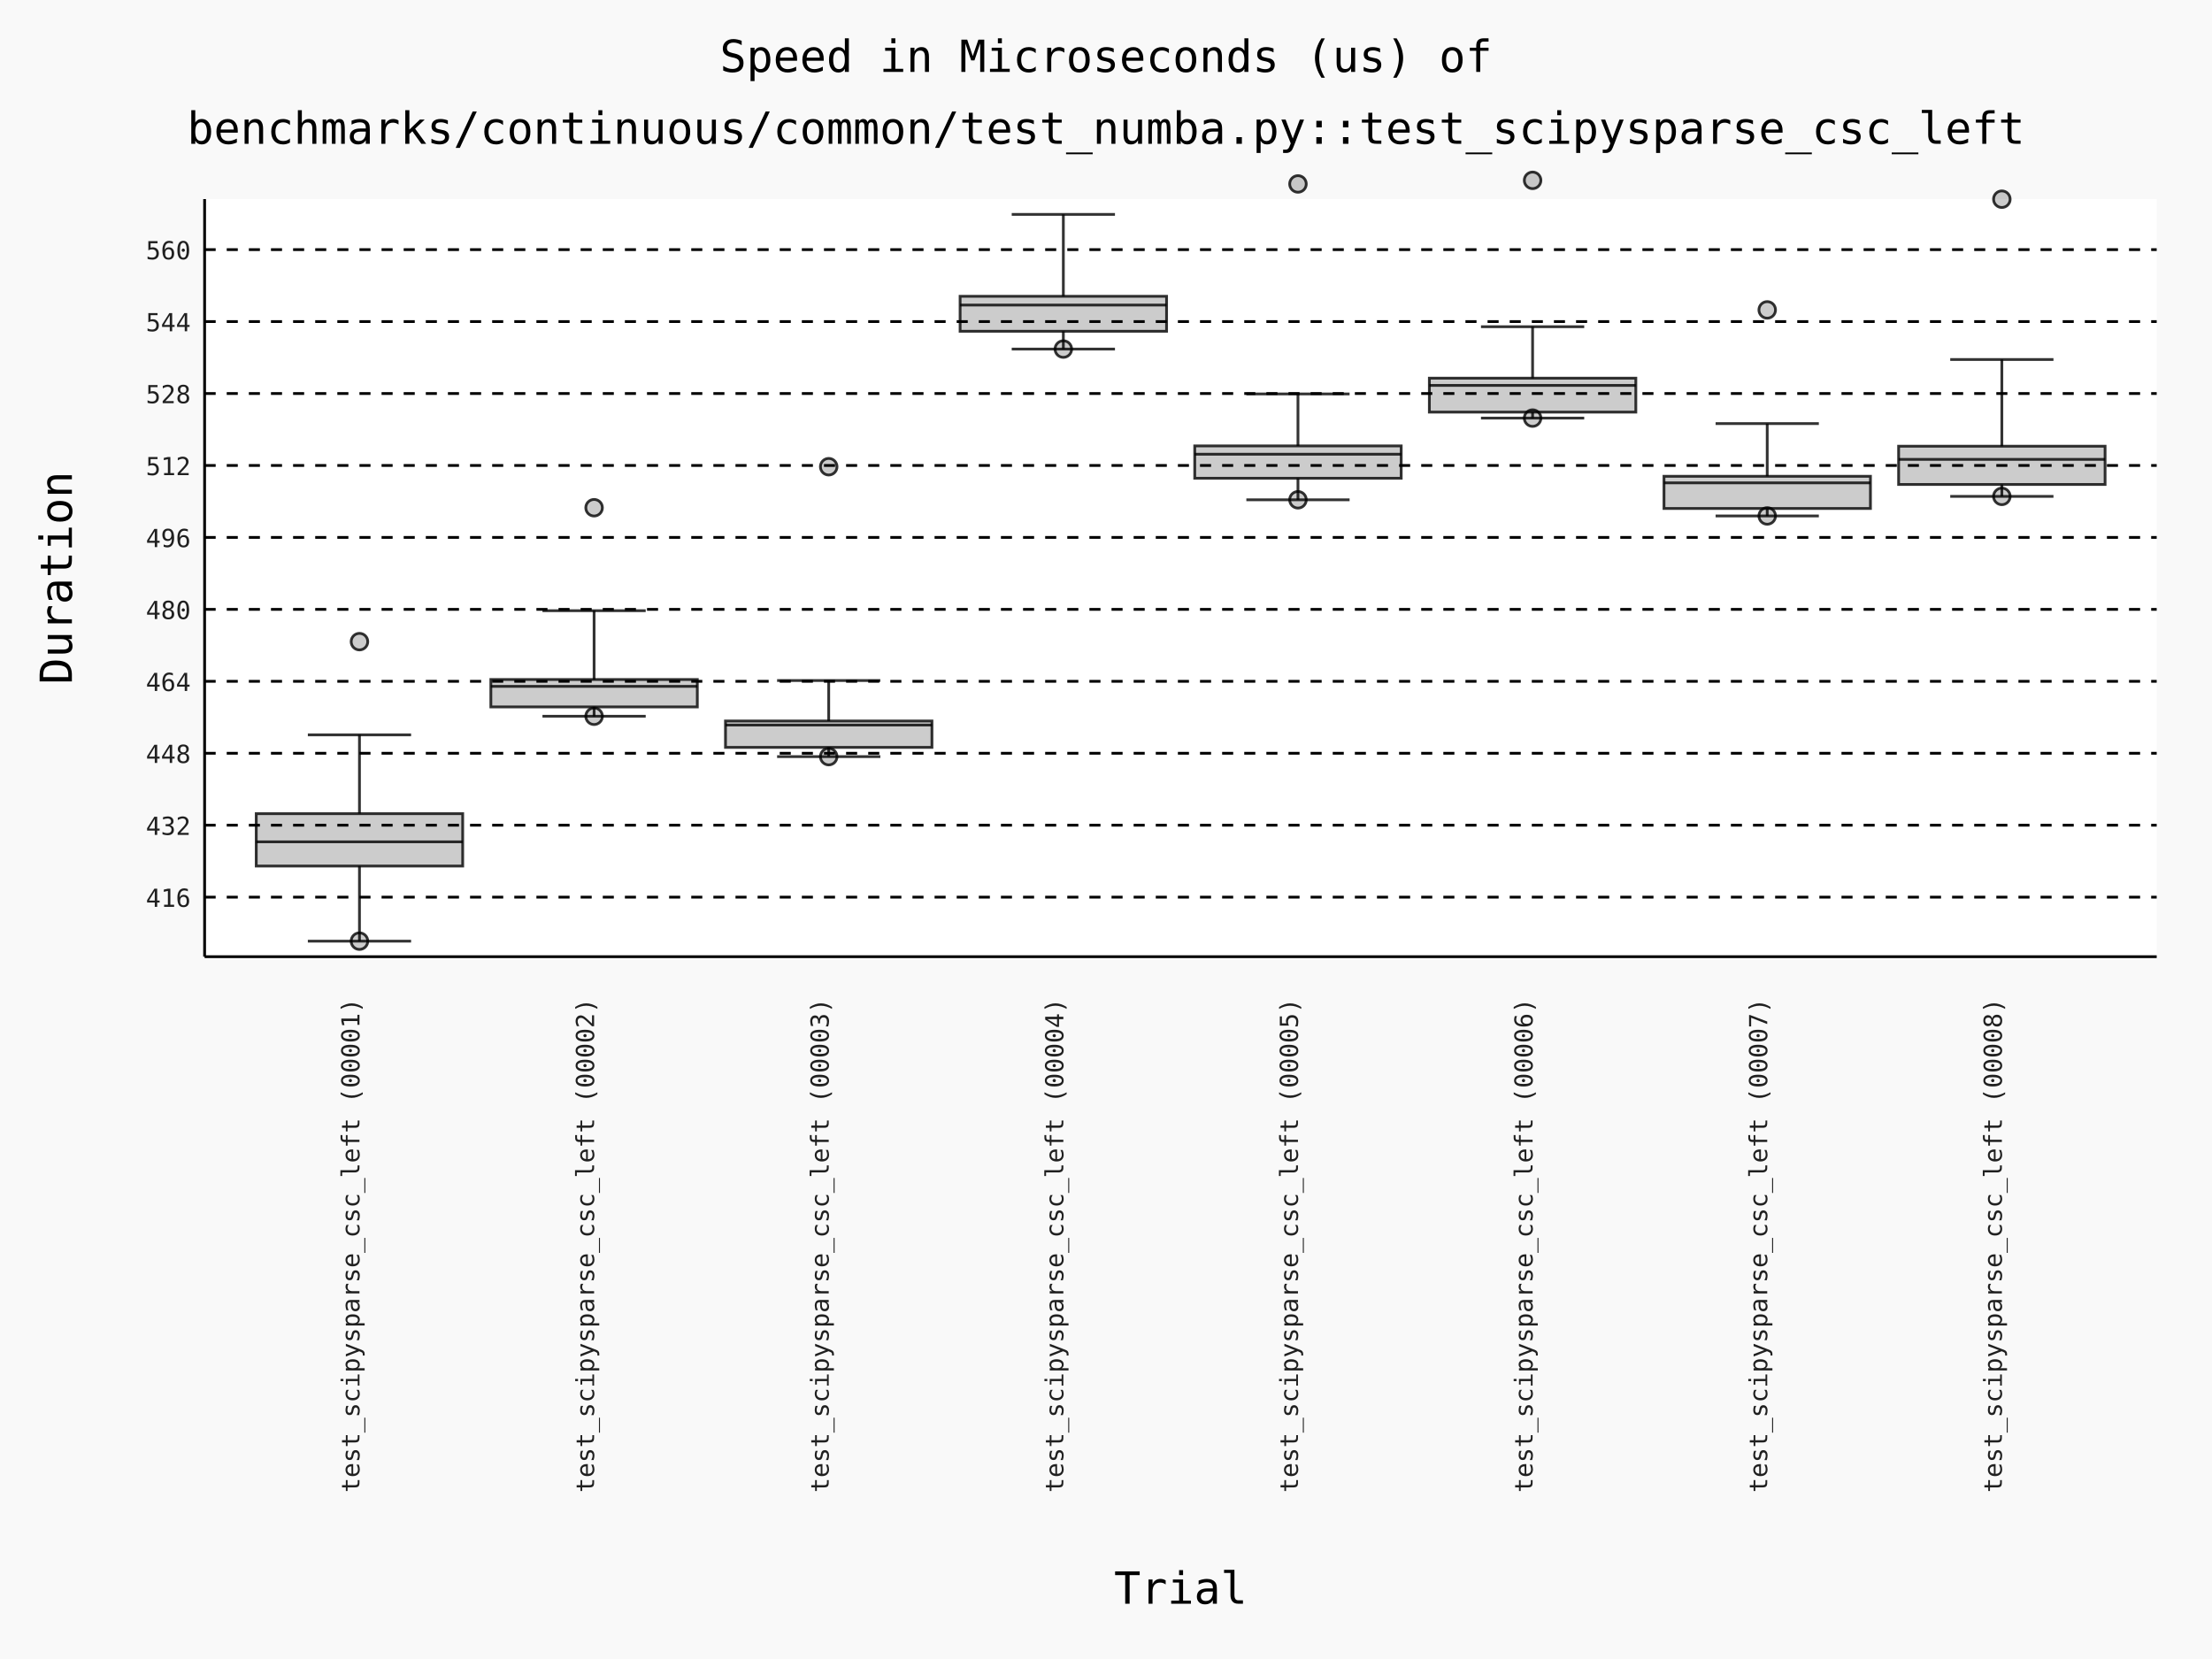
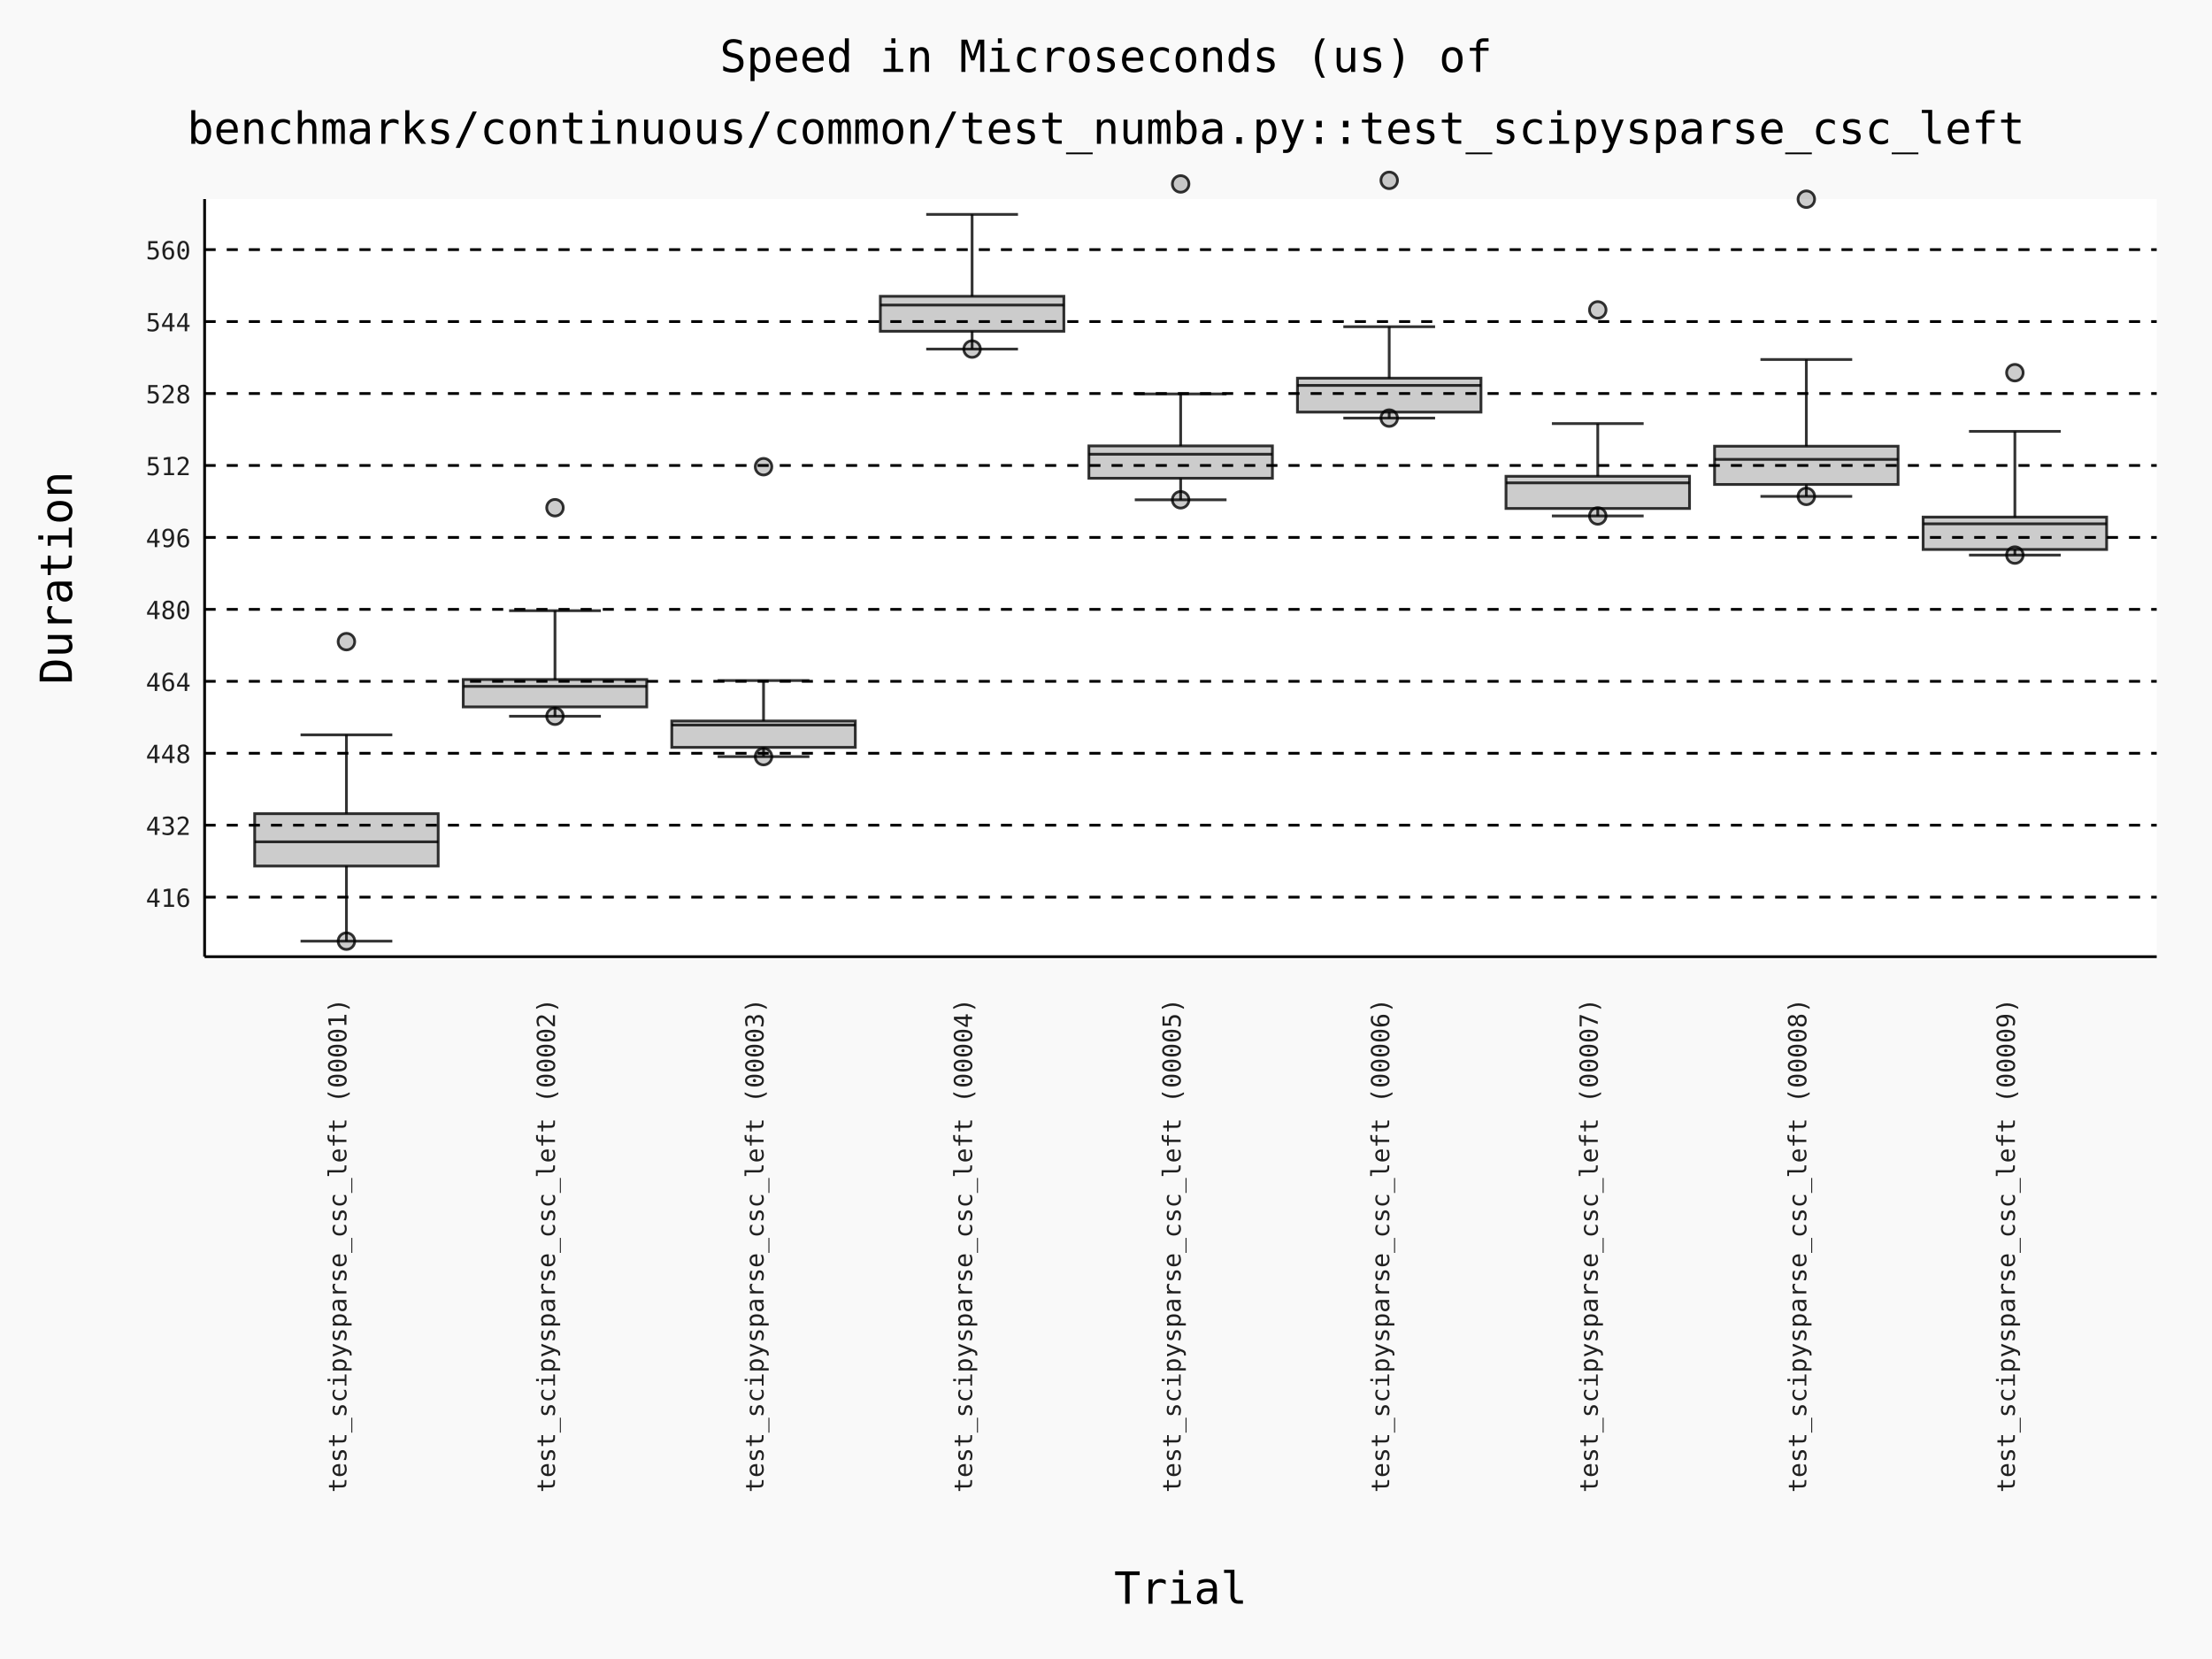
- <svg xmlns="http://www.w3.org/2000/svg" id="chart-3234950a-0aa4-42e1-96b6-6a36b9471cf0" class="pygal-chart" viewBox="0 0 800 600">
+ <svg xmlns="http://www.w3.org/2000/svg" id="chart-14a97497-d39c-430f-bf3a-eca1be0d48b2" class="pygal-chart" viewBox="0 0 800 600">
  <defs>
-     <style type="text/css">#chart-3234950a-0aa4-42e1-96b6-6a36b9471cf0{-webkit-user-select:none;-webkit-font-smoothing:antialiased;font-family:Consolas,"Deja Vu Sans Mono","Bitstream Vera Sans Mono","Courier New",monospace}#chart-3234950a-0aa4-42e1-96b6-6a36b9471cf0 .title{font-family:Consolas,"Deja Vu Sans Mono","Bitstream Vera Sans Mono","Courier New",monospace;font-size:16px}#chart-3234950a-0aa4-42e1-96b6-6a36b9471cf0 .legends .legend text{font-family:Consolas,"Deja Vu Sans Mono","Bitstream Vera Sans Mono","Courier New",monospace;font-size:14px}#chart-3234950a-0aa4-42e1-96b6-6a36b9471cf0 .axis text{font-family:Consolas,"Deja Vu Sans Mono","Bitstream Vera Sans Mono","Courier New",monospace;font-size:10px}#chart-3234950a-0aa4-42e1-96b6-6a36b9471cf0 .axis text.major{font-family:Consolas,"Deja Vu Sans Mono","Bitstream Vera Sans Mono","Courier New",monospace;font-size:10px}#chart-3234950a-0aa4-42e1-96b6-6a36b9471cf0 .text-overlay text.value{font-family:Consolas,"Deja Vu Sans Mono","Bitstream Vera Sans Mono","Courier New",monospace;font-size:16px}#chart-3234950a-0aa4-42e1-96b6-6a36b9471cf0 .text-overlay text.label{font-family:Consolas,"Deja Vu Sans Mono","Bitstream Vera Sans Mono","Courier New",monospace;font-size:10px}#chart-3234950a-0aa4-42e1-96b6-6a36b9471cf0 .tooltip{font-family:Consolas,"Deja Vu Sans Mono","Bitstream Vera Sans Mono","Courier New",monospace;font-size:14px}#chart-3234950a-0aa4-42e1-96b6-6a36b9471cf0 text.no_data{font-family:Consolas,"Deja Vu Sans Mono","Bitstream Vera Sans Mono","Courier New",monospace;font-size:64px}
- #chart-3234950a-0aa4-42e1-96b6-6a36b9471cf0{background-color:rgba(249,249,249,1)}#chart-3234950a-0aa4-42e1-96b6-6a36b9471cf0 path,#chart-3234950a-0aa4-42e1-96b6-6a36b9471cf0 line,#chart-3234950a-0aa4-42e1-96b6-6a36b9471cf0 rect,#chart-3234950a-0aa4-42e1-96b6-6a36b9471cf0 circle{-webkit-transition:150ms;-moz-transition:150ms;transition:150ms}#chart-3234950a-0aa4-42e1-96b6-6a36b9471cf0 .graph &gt; .background{fill:rgba(249,249,249,1)}#chart-3234950a-0aa4-42e1-96b6-6a36b9471cf0 .plot &gt; .background{fill:rgba(255,255,255,1)}#chart-3234950a-0aa4-42e1-96b6-6a36b9471cf0 .graph{fill:rgba(0,0,0,.87)}#chart-3234950a-0aa4-42e1-96b6-6a36b9471cf0 text.no_data{fill:rgba(0,0,0,1)}#chart-3234950a-0aa4-42e1-96b6-6a36b9471cf0 .title{fill:rgba(0,0,0,1)}#chart-3234950a-0aa4-42e1-96b6-6a36b9471cf0 .legends .legend text{fill:rgba(0,0,0,.87)}#chart-3234950a-0aa4-42e1-96b6-6a36b9471cf0 .legends .legend:hover text{fill:rgba(0,0,0,1)}#chart-3234950a-0aa4-42e1-96b6-6a36b9471cf0 .axis .line{stroke:rgba(0,0,0,1)}#chart-3234950a-0aa4-42e1-96b6-6a36b9471cf0 .axis .guide.line{stroke:rgba(0,0,0,.54)}#chart-3234950a-0aa4-42e1-96b6-6a36b9471cf0 .axis .major.line{stroke:rgba(0,0,0,.87)}#chart-3234950a-0aa4-42e1-96b6-6a36b9471cf0 .axis text.major{fill:rgba(0,0,0,1)}#chart-3234950a-0aa4-42e1-96b6-6a36b9471cf0 .axis.y .guides:hover .guide.line,#chart-3234950a-0aa4-42e1-96b6-6a36b9471cf0 .line-graph .axis.x .guides:hover .guide.line,#chart-3234950a-0aa4-42e1-96b6-6a36b9471cf0 .stackedline-graph .axis.x .guides:hover .guide.line,#chart-3234950a-0aa4-42e1-96b6-6a36b9471cf0 .xy-graph .axis.x .guides:hover .guide.line{stroke:rgba(0,0,0,1)}#chart-3234950a-0aa4-42e1-96b6-6a36b9471cf0 .axis .guides:hover text{fill:rgba(0,0,0,1)}#chart-3234950a-0aa4-42e1-96b6-6a36b9471cf0 .reactive{fill-opacity:.7;stroke-opacity:.8;stroke-width:1}#chart-3234950a-0aa4-42e1-96b6-6a36b9471cf0 .ci{stroke:rgba(0,0,0,.87)}#chart-3234950a-0aa4-42e1-96b6-6a36b9471cf0 .reactive.active,#chart-3234950a-0aa4-42e1-96b6-6a36b9471cf0 .active .reactive{fill-opacity:.8;stroke-opacity:.9;stroke-width:4}#chart-3234950a-0aa4-42e1-96b6-6a36b9471cf0 .ci .reactive.active{stroke-width:1.5}#chart-3234950a-0aa4-42e1-96b6-6a36b9471cf0 .series text{fill:rgba(0,0,0,1)}#chart-3234950a-0aa4-42e1-96b6-6a36b9471cf0 .tooltip rect{fill:rgba(255,255,255,1);stroke:rgba(0,0,0,1);-webkit-transition:opacity 150ms;-moz-transition:opacity 150ms;transition:opacity 150ms}#chart-3234950a-0aa4-42e1-96b6-6a36b9471cf0 .tooltip .label{fill:rgba(0,0,0,.87)}#chart-3234950a-0aa4-42e1-96b6-6a36b9471cf0 .tooltip .label{fill:rgba(0,0,0,.87)}#chart-3234950a-0aa4-42e1-96b6-6a36b9471cf0 .tooltip .legend{font-size:.8em;fill:rgba(0,0,0,.54)}#chart-3234950a-0aa4-42e1-96b6-6a36b9471cf0 .tooltip .x_label{font-size:.6em;fill:rgba(0,0,0,1)}#chart-3234950a-0aa4-42e1-96b6-6a36b9471cf0 .tooltip .xlink{font-size:.5em;text-decoration:underline}#chart-3234950a-0aa4-42e1-96b6-6a36b9471cf0 .tooltip .value{font-size:1.5em}#chart-3234950a-0aa4-42e1-96b6-6a36b9471cf0 .bound{font-size:.5em}#chart-3234950a-0aa4-42e1-96b6-6a36b9471cf0 .max-value{font-size:.75em;fill:rgba(0,0,0,.54)}#chart-3234950a-0aa4-42e1-96b6-6a36b9471cf0 .map-element{fill:rgba(255,255,255,1);stroke:rgba(0,0,0,.54) !important}#chart-3234950a-0aa4-42e1-96b6-6a36b9471cf0 .map-element .reactive{fill-opacity:inherit;stroke-opacity:inherit}#chart-3234950a-0aa4-42e1-96b6-6a36b9471cf0 .color-0,#chart-3234950a-0aa4-42e1-96b6-6a36b9471cf0 .color-0 a:visited{stroke:#000000;fill:#000000}#chart-3234950a-0aa4-42e1-96b6-6a36b9471cf0 .color-1,#chart-3234950a-0aa4-42e1-96b6-6a36b9471cf0 .color-1 a:visited{stroke:#000000;fill:#000000}#chart-3234950a-0aa4-42e1-96b6-6a36b9471cf0 .color-2,#chart-3234950a-0aa4-42e1-96b6-6a36b9471cf0 .color-2 a:visited{stroke:#000000;fill:#000000}#chart-3234950a-0aa4-42e1-96b6-6a36b9471cf0 .color-3,#chart-3234950a-0aa4-42e1-96b6-6a36b9471cf0 .color-3 a:visited{stroke:#000000;fill:#000000}#chart-3234950a-0aa4-42e1-96b6-6a36b9471cf0 .color-4,#chart-3234950a-0aa4-42e1-96b6-6a36b9471cf0 .color-4 a:visited{stroke:#000000;fill:#000000}#chart-3234950a-0aa4-42e1-96b6-6a36b9471cf0 .color-5,#chart-3234950a-0aa4-42e1-96b6-6a36b9471cf0 .color-5 a:visited{stroke:#000000;fill:#000000}#chart-3234950a-0aa4-42e1-96b6-6a36b9471cf0 .color-6,#chart-3234950a-0aa4-42e1-96b6-6a36b9471cf0 .color-6 a:visited{stroke:#000000;fill:#000000}#chart-3234950a-0aa4-42e1-96b6-6a36b9471cf0 .color-7,#chart-3234950a-0aa4-42e1-96b6-6a36b9471cf0 .color-7 a:visited{stroke:#000000;fill:#000000}#chart-3234950a-0aa4-42e1-96b6-6a36b9471cf0 .text-overlay .color-0 text{fill:white}#chart-3234950a-0aa4-42e1-96b6-6a36b9471cf0 .text-overlay .color-1 text{fill:white}#chart-3234950a-0aa4-42e1-96b6-6a36b9471cf0 .text-overlay .color-2 text{fill:white}#chart-3234950a-0aa4-42e1-96b6-6a36b9471cf0 .text-overlay .color-3 text{fill:white}#chart-3234950a-0aa4-42e1-96b6-6a36b9471cf0 .text-overlay .color-4 text{fill:white}#chart-3234950a-0aa4-42e1-96b6-6a36b9471cf0 .text-overlay .color-5 text{fill:white}#chart-3234950a-0aa4-42e1-96b6-6a36b9471cf0 .text-overlay .color-6 text{fill:white}#chart-3234950a-0aa4-42e1-96b6-6a36b9471cf0 .text-overlay .color-7 text{fill:white}
- #chart-3234950a-0aa4-42e1-96b6-6a36b9471cf0 text.no_data{text-anchor:middle}#chart-3234950a-0aa4-42e1-96b6-6a36b9471cf0 .guide.line{fill:none}#chart-3234950a-0aa4-42e1-96b6-6a36b9471cf0 .centered{text-anchor:middle}#chart-3234950a-0aa4-42e1-96b6-6a36b9471cf0 .title{text-anchor:middle}#chart-3234950a-0aa4-42e1-96b6-6a36b9471cf0 .legends .legend text{fill-opacity:1}#chart-3234950a-0aa4-42e1-96b6-6a36b9471cf0 .axis.x text{text-anchor:middle}#chart-3234950a-0aa4-42e1-96b6-6a36b9471cf0 .axis.x:not(.web) text[transform]{text-anchor:start}#chart-3234950a-0aa4-42e1-96b6-6a36b9471cf0 .axis.x:not(.web) text[transform].backwards{text-anchor:end}#chart-3234950a-0aa4-42e1-96b6-6a36b9471cf0 .axis.y text{text-anchor:end}#chart-3234950a-0aa4-42e1-96b6-6a36b9471cf0 .axis.y text[transform].backwards{text-anchor:start}#chart-3234950a-0aa4-42e1-96b6-6a36b9471cf0 .axis.y2 text{text-anchor:start}#chart-3234950a-0aa4-42e1-96b6-6a36b9471cf0 .axis.y2 text[transform].backwards{text-anchor:end}#chart-3234950a-0aa4-42e1-96b6-6a36b9471cf0 .axis .guide.line{stroke-dasharray:4,4;stroke:black}#chart-3234950a-0aa4-42e1-96b6-6a36b9471cf0 .axis .major.guide.line{stroke-dasharray:6,6;stroke:black}#chart-3234950a-0aa4-42e1-96b6-6a36b9471cf0 .horizontal .axis.y .guide.line,#chart-3234950a-0aa4-42e1-96b6-6a36b9471cf0 .horizontal .axis.y2 .guide.line,#chart-3234950a-0aa4-42e1-96b6-6a36b9471cf0 .vertical .axis.x .guide.line{opacity:0}#chart-3234950a-0aa4-42e1-96b6-6a36b9471cf0 .horizontal .axis.always_show .guide.line,#chart-3234950a-0aa4-42e1-96b6-6a36b9471cf0 .vertical .axis.always_show .guide.line{opacity:1 !important}#chart-3234950a-0aa4-42e1-96b6-6a36b9471cf0 .axis.y .guides:hover .guide.line,#chart-3234950a-0aa4-42e1-96b6-6a36b9471cf0 .axis.y2 .guides:hover .guide.line,#chart-3234950a-0aa4-42e1-96b6-6a36b9471cf0 .axis.x .guides:hover .guide.line{opacity:1}#chart-3234950a-0aa4-42e1-96b6-6a36b9471cf0 .axis .guides:hover text{opacity:1}#chart-3234950a-0aa4-42e1-96b6-6a36b9471cf0 .nofill{fill:none}#chart-3234950a-0aa4-42e1-96b6-6a36b9471cf0 .subtle-fill{fill-opacity:.2}#chart-3234950a-0aa4-42e1-96b6-6a36b9471cf0 .dot{stroke-width:1px;fill-opacity:1;stroke-opacity:1}#chart-3234950a-0aa4-42e1-96b6-6a36b9471cf0 .dot.active{stroke-width:5px}#chart-3234950a-0aa4-42e1-96b6-6a36b9471cf0 .dot.negative{fill:transparent}#chart-3234950a-0aa4-42e1-96b6-6a36b9471cf0 text,#chart-3234950a-0aa4-42e1-96b6-6a36b9471cf0 tspan{stroke:none !important}#chart-3234950a-0aa4-42e1-96b6-6a36b9471cf0 .series text.active{opacity:1}#chart-3234950a-0aa4-42e1-96b6-6a36b9471cf0 .tooltip rect{fill-opacity:.95;stroke-width:.5}#chart-3234950a-0aa4-42e1-96b6-6a36b9471cf0 .tooltip text{fill-opacity:1}#chart-3234950a-0aa4-42e1-96b6-6a36b9471cf0 .showable{visibility:hidden}#chart-3234950a-0aa4-42e1-96b6-6a36b9471cf0 .showable.shown{visibility:visible}#chart-3234950a-0aa4-42e1-96b6-6a36b9471cf0 .gauge-background{fill:rgba(229,229,229,1);stroke:none}#chart-3234950a-0aa4-42e1-96b6-6a36b9471cf0 .bg-lines{stroke:rgba(249,249,249,1);stroke-width:2px}
+     <style type="text/css">#chart-14a97497-d39c-430f-bf3a-eca1be0d48b2{-webkit-user-select:none;-webkit-font-smoothing:antialiased;font-family:Consolas,"Deja Vu Sans Mono","Bitstream Vera Sans Mono","Courier New",monospace}#chart-14a97497-d39c-430f-bf3a-eca1be0d48b2 .title{font-family:Consolas,"Deja Vu Sans Mono","Bitstream Vera Sans Mono","Courier New",monospace;font-size:16px}#chart-14a97497-d39c-430f-bf3a-eca1be0d48b2 .legends .legend text{font-family:Consolas,"Deja Vu Sans Mono","Bitstream Vera Sans Mono","Courier New",monospace;font-size:14px}#chart-14a97497-d39c-430f-bf3a-eca1be0d48b2 .axis text{font-family:Consolas,"Deja Vu Sans Mono","Bitstream Vera Sans Mono","Courier New",monospace;font-size:10px}#chart-14a97497-d39c-430f-bf3a-eca1be0d48b2 .axis text.major{font-family:Consolas,"Deja Vu Sans Mono","Bitstream Vera Sans Mono","Courier New",monospace;font-size:10px}#chart-14a97497-d39c-430f-bf3a-eca1be0d48b2 .text-overlay text.value{font-family:Consolas,"Deja Vu Sans Mono","Bitstream Vera Sans Mono","Courier New",monospace;font-size:16px}#chart-14a97497-d39c-430f-bf3a-eca1be0d48b2 .text-overlay text.label{font-family:Consolas,"Deja Vu Sans Mono","Bitstream Vera Sans Mono","Courier New",monospace;font-size:10px}#chart-14a97497-d39c-430f-bf3a-eca1be0d48b2 .tooltip{font-family:Consolas,"Deja Vu Sans Mono","Bitstream Vera Sans Mono","Courier New",monospace;font-size:14px}#chart-14a97497-d39c-430f-bf3a-eca1be0d48b2 text.no_data{font-family:Consolas,"Deja Vu Sans Mono","Bitstream Vera Sans Mono","Courier New",monospace;font-size:64px}
+ #chart-14a97497-d39c-430f-bf3a-eca1be0d48b2{background-color:rgba(249,249,249,1)}#chart-14a97497-d39c-430f-bf3a-eca1be0d48b2 path,#chart-14a97497-d39c-430f-bf3a-eca1be0d48b2 line,#chart-14a97497-d39c-430f-bf3a-eca1be0d48b2 rect,#chart-14a97497-d39c-430f-bf3a-eca1be0d48b2 circle{-webkit-transition:150ms;-moz-transition:150ms;transition:150ms}#chart-14a97497-d39c-430f-bf3a-eca1be0d48b2 .graph &gt; .background{fill:rgba(249,249,249,1)}#chart-14a97497-d39c-430f-bf3a-eca1be0d48b2 .plot &gt; .background{fill:rgba(255,255,255,1)}#chart-14a97497-d39c-430f-bf3a-eca1be0d48b2 .graph{fill:rgba(0,0,0,.87)}#chart-14a97497-d39c-430f-bf3a-eca1be0d48b2 text.no_data{fill:rgba(0,0,0,1)}#chart-14a97497-d39c-430f-bf3a-eca1be0d48b2 .title{fill:rgba(0,0,0,1)}#chart-14a97497-d39c-430f-bf3a-eca1be0d48b2 .legends .legend text{fill:rgba(0,0,0,.87)}#chart-14a97497-d39c-430f-bf3a-eca1be0d48b2 .legends .legend:hover text{fill:rgba(0,0,0,1)}#chart-14a97497-d39c-430f-bf3a-eca1be0d48b2 .axis .line{stroke:rgba(0,0,0,1)}#chart-14a97497-d39c-430f-bf3a-eca1be0d48b2 .axis .guide.line{stroke:rgba(0,0,0,.54)}#chart-14a97497-d39c-430f-bf3a-eca1be0d48b2 .axis .major.line{stroke:rgba(0,0,0,.87)}#chart-14a97497-d39c-430f-bf3a-eca1be0d48b2 .axis text.major{fill:rgba(0,0,0,1)}#chart-14a97497-d39c-430f-bf3a-eca1be0d48b2 .axis.y .guides:hover .guide.line,#chart-14a97497-d39c-430f-bf3a-eca1be0d48b2 .line-graph .axis.x .guides:hover .guide.line,#chart-14a97497-d39c-430f-bf3a-eca1be0d48b2 .stackedline-graph .axis.x .guides:hover .guide.line,#chart-14a97497-d39c-430f-bf3a-eca1be0d48b2 .xy-graph .axis.x .guides:hover .guide.line{stroke:rgba(0,0,0,1)}#chart-14a97497-d39c-430f-bf3a-eca1be0d48b2 .axis .guides:hover text{fill:rgba(0,0,0,1)}#chart-14a97497-d39c-430f-bf3a-eca1be0d48b2 .reactive{fill-opacity:.7;stroke-opacity:.8;stroke-width:1}#chart-14a97497-d39c-430f-bf3a-eca1be0d48b2 .ci{stroke:rgba(0,0,0,.87)}#chart-14a97497-d39c-430f-bf3a-eca1be0d48b2 .reactive.active,#chart-14a97497-d39c-430f-bf3a-eca1be0d48b2 .active .reactive{fill-opacity:.8;stroke-opacity:.9;stroke-width:4}#chart-14a97497-d39c-430f-bf3a-eca1be0d48b2 .ci .reactive.active{stroke-width:1.5}#chart-14a97497-d39c-430f-bf3a-eca1be0d48b2 .series text{fill:rgba(0,0,0,1)}#chart-14a97497-d39c-430f-bf3a-eca1be0d48b2 .tooltip rect{fill:rgba(255,255,255,1);stroke:rgba(0,0,0,1);-webkit-transition:opacity 150ms;-moz-transition:opacity 150ms;transition:opacity 150ms}#chart-14a97497-d39c-430f-bf3a-eca1be0d48b2 .tooltip .label{fill:rgba(0,0,0,.87)}#chart-14a97497-d39c-430f-bf3a-eca1be0d48b2 .tooltip .label{fill:rgba(0,0,0,.87)}#chart-14a97497-d39c-430f-bf3a-eca1be0d48b2 .tooltip .legend{font-size:.8em;fill:rgba(0,0,0,.54)}#chart-14a97497-d39c-430f-bf3a-eca1be0d48b2 .tooltip .x_label{font-size:.6em;fill:rgba(0,0,0,1)}#chart-14a97497-d39c-430f-bf3a-eca1be0d48b2 .tooltip .xlink{font-size:.5em;text-decoration:underline}#chart-14a97497-d39c-430f-bf3a-eca1be0d48b2 .tooltip .value{font-size:1.5em}#chart-14a97497-d39c-430f-bf3a-eca1be0d48b2 .bound{font-size:.5em}#chart-14a97497-d39c-430f-bf3a-eca1be0d48b2 .max-value{font-size:.75em;fill:rgba(0,0,0,.54)}#chart-14a97497-d39c-430f-bf3a-eca1be0d48b2 .map-element{fill:rgba(255,255,255,1);stroke:rgba(0,0,0,.54) !important}#chart-14a97497-d39c-430f-bf3a-eca1be0d48b2 .map-element .reactive{fill-opacity:inherit;stroke-opacity:inherit}#chart-14a97497-d39c-430f-bf3a-eca1be0d48b2 .color-0,#chart-14a97497-d39c-430f-bf3a-eca1be0d48b2 .color-0 a:visited{stroke:#000000;fill:#000000}#chart-14a97497-d39c-430f-bf3a-eca1be0d48b2 .color-1,#chart-14a97497-d39c-430f-bf3a-eca1be0d48b2 .color-1 a:visited{stroke:#000000;fill:#000000}#chart-14a97497-d39c-430f-bf3a-eca1be0d48b2 .color-2,#chart-14a97497-d39c-430f-bf3a-eca1be0d48b2 .color-2 a:visited{stroke:#000000;fill:#000000}#chart-14a97497-d39c-430f-bf3a-eca1be0d48b2 .color-3,#chart-14a97497-d39c-430f-bf3a-eca1be0d48b2 .color-3 a:visited{stroke:#000000;fill:#000000}#chart-14a97497-d39c-430f-bf3a-eca1be0d48b2 .color-4,#chart-14a97497-d39c-430f-bf3a-eca1be0d48b2 .color-4 a:visited{stroke:#000000;fill:#000000}#chart-14a97497-d39c-430f-bf3a-eca1be0d48b2 .color-5,#chart-14a97497-d39c-430f-bf3a-eca1be0d48b2 .color-5 a:visited{stroke:#000000;fill:#000000}#chart-14a97497-d39c-430f-bf3a-eca1be0d48b2 .color-6,#chart-14a97497-d39c-430f-bf3a-eca1be0d48b2 .color-6 a:visited{stroke:#000000;fill:#000000}#chart-14a97497-d39c-430f-bf3a-eca1be0d48b2 .color-7,#chart-14a97497-d39c-430f-bf3a-eca1be0d48b2 .color-7 a:visited{stroke:#000000;fill:#000000}#chart-14a97497-d39c-430f-bf3a-eca1be0d48b2 .color-8,#chart-14a97497-d39c-430f-bf3a-eca1be0d48b2 .color-8 a:visited{stroke:#000000;fill:#000000}#chart-14a97497-d39c-430f-bf3a-eca1be0d48b2 .text-overlay .color-0 text{fill:white}#chart-14a97497-d39c-430f-bf3a-eca1be0d48b2 .text-overlay .color-1 text{fill:white}#chart-14a97497-d39c-430f-bf3a-eca1be0d48b2 .text-overlay .color-2 text{fill:white}#chart-14a97497-d39c-430f-bf3a-eca1be0d48b2 .text-overlay .color-3 text{fill:white}#chart-14a97497-d39c-430f-bf3a-eca1be0d48b2 .text-overlay .color-4 text{fill:white}#chart-14a97497-d39c-430f-bf3a-eca1be0d48b2 .text-overlay .color-5 text{fill:white}#chart-14a97497-d39c-430f-bf3a-eca1be0d48b2 .text-overlay .color-6 text{fill:white}#chart-14a97497-d39c-430f-bf3a-eca1be0d48b2 .text-overlay .color-7 text{fill:white}#chart-14a97497-d39c-430f-bf3a-eca1be0d48b2 .text-overlay .color-8 text{fill:white}
+ #chart-14a97497-d39c-430f-bf3a-eca1be0d48b2 text.no_data{text-anchor:middle}#chart-14a97497-d39c-430f-bf3a-eca1be0d48b2 .guide.line{fill:none}#chart-14a97497-d39c-430f-bf3a-eca1be0d48b2 .centered{text-anchor:middle}#chart-14a97497-d39c-430f-bf3a-eca1be0d48b2 .title{text-anchor:middle}#chart-14a97497-d39c-430f-bf3a-eca1be0d48b2 .legends .legend text{fill-opacity:1}#chart-14a97497-d39c-430f-bf3a-eca1be0d48b2 .axis.x text{text-anchor:middle}#chart-14a97497-d39c-430f-bf3a-eca1be0d48b2 .axis.x:not(.web) text[transform]{text-anchor:start}#chart-14a97497-d39c-430f-bf3a-eca1be0d48b2 .axis.x:not(.web) text[transform].backwards{text-anchor:end}#chart-14a97497-d39c-430f-bf3a-eca1be0d48b2 .axis.y text{text-anchor:end}#chart-14a97497-d39c-430f-bf3a-eca1be0d48b2 .axis.y text[transform].backwards{text-anchor:start}#chart-14a97497-d39c-430f-bf3a-eca1be0d48b2 .axis.y2 text{text-anchor:start}#chart-14a97497-d39c-430f-bf3a-eca1be0d48b2 .axis.y2 text[transform].backwards{text-anchor:end}#chart-14a97497-d39c-430f-bf3a-eca1be0d48b2 .axis .guide.line{stroke-dasharray:4,4;stroke:black}#chart-14a97497-d39c-430f-bf3a-eca1be0d48b2 .axis .major.guide.line{stroke-dasharray:6,6;stroke:black}#chart-14a97497-d39c-430f-bf3a-eca1be0d48b2 .horizontal .axis.y .guide.line,#chart-14a97497-d39c-430f-bf3a-eca1be0d48b2 .horizontal .axis.y2 .guide.line,#chart-14a97497-d39c-430f-bf3a-eca1be0d48b2 .vertical .axis.x .guide.line{opacity:0}#chart-14a97497-d39c-430f-bf3a-eca1be0d48b2 .horizontal .axis.always_show .guide.line,#chart-14a97497-d39c-430f-bf3a-eca1be0d48b2 .vertical .axis.always_show .guide.line{opacity:1 !important}#chart-14a97497-d39c-430f-bf3a-eca1be0d48b2 .axis.y .guides:hover .guide.line,#chart-14a97497-d39c-430f-bf3a-eca1be0d48b2 .axis.y2 .guides:hover .guide.line,#chart-14a97497-d39c-430f-bf3a-eca1be0d48b2 .axis.x .guides:hover .guide.line{opacity:1}#chart-14a97497-d39c-430f-bf3a-eca1be0d48b2 .axis .guides:hover text{opacity:1}#chart-14a97497-d39c-430f-bf3a-eca1be0d48b2 .nofill{fill:none}#chart-14a97497-d39c-430f-bf3a-eca1be0d48b2 .subtle-fill{fill-opacity:.2}#chart-14a97497-d39c-430f-bf3a-eca1be0d48b2 .dot{stroke-width:1px;fill-opacity:1;stroke-opacity:1}#chart-14a97497-d39c-430f-bf3a-eca1be0d48b2 .dot.active{stroke-width:5px}#chart-14a97497-d39c-430f-bf3a-eca1be0d48b2 .dot.negative{fill:transparent}#chart-14a97497-d39c-430f-bf3a-eca1be0d48b2 text,#chart-14a97497-d39c-430f-bf3a-eca1be0d48b2 tspan{stroke:none !important}#chart-14a97497-d39c-430f-bf3a-eca1be0d48b2 .series text.active{opacity:1}#chart-14a97497-d39c-430f-bf3a-eca1be0d48b2 .tooltip rect{fill-opacity:.95;stroke-width:.5}#chart-14a97497-d39c-430f-bf3a-eca1be0d48b2 .tooltip text{fill-opacity:1}#chart-14a97497-d39c-430f-bf3a-eca1be0d48b2 .showable{visibility:hidden}#chart-14a97497-d39c-430f-bf3a-eca1be0d48b2 .showable.shown{visibility:visible}#chart-14a97497-d39c-430f-bf3a-eca1be0d48b2 .gauge-background{fill:rgba(229,229,229,1);stroke:none}#chart-14a97497-d39c-430f-bf3a-eca1be0d48b2 .bg-lines{stroke:rgba(249,249,249,1);stroke-width:2px}
.tooltip .value{font-size:1em !important}.axis text{font-size:9px !important}</style>
  </defs>
  <g class="graph custombox-graph vertical">
    <rect x="0" y="0" width="800" height="600" class="background" />
    <g transform="translate(74, 72)" class="plot">
      <rect x="0" y="0" width="706.0" height="274.0" class="background" />
      <g class="axis y always_show">
        <path d="M0 274 h706" class="line" />
        <g class="guides">
          <path d="M0 252.468 h706" class="guide line" />
          <text x="-5" y="255.968" class="">416</text>
        </g>
        <g class="guides">
          <path d="M0 226.447 h706" class="guide line" />
          <text x="-5" y="229.947" class="">432</text>
        </g>
        <g class="guides">
          <path d="M0 200.426 h706" class="guide line" />
          <text x="-5" y="203.926" class="">448</text>
        </g>
        <g class="guides">
          <path d="M0 174.405 h706" class="guide line" />
          <text x="-5" y="177.905" class="">464</text>
        </g>
        <g class="guides">
          <path d="M0 148.384 h706" class="guide line" />
          <text x="-5" y="151.884" class="">480</text>
        </g>
        <g class="guides">
          <path d="M0 122.363 h706" class="guide line" />
          <text x="-5" y="125.863" class="">496</text>
        </g>
        <g class="guides">
          <path d="M0 96.342 h706" class="guide line" />
          <text x="-5" y="99.842" class="">512</text>
        </g>
        <g class="guides">
          <path d="M0 70.321 h706" class="guide line" />
          <text x="-5" y="73.821" class="">528</text>
        </g>
        <g class="guides">
          <path d="M0 44.301 h706" class="guide line" />
          <text x="-5" y="47.801" class="">544</text>
        </g>
        <g class="guides">
          <path d="M0 18.28 h706" class="guide line" />
          <text x="-5" y="21.78" class="">560</text>
        </g>
      </g>
      <g class="axis x">
        <path d="M0 0 v274" class="line" />
        <g class="guides">
-           <path d="M56.005 0 v274" class="guide line" />
-           <text x="56.005" y="289.0" class="backwards" transform="rotate(270 56.00481 289)">test_scipysparse_csc_left (00001)</text>
-         </g>
-         <g class="guides">
-           <path d="M140.861 0 v274" class="guide line" />
-           <text x="140.861" y="289.0" class="backwards" transform="rotate(270 140.8606 289)">test_scipysparse_csc_left (00002)</text>
-         </g>
-         <g class="guides">
-           <path d="M225.716 0 v274" class="guide line" />
-           <text x="225.716" y="289.0" class="backwards" transform="rotate(270 225.7163 289)">test_scipysparse_csc_left (00003)</text>
-         </g>
-         <g class="guides">
-           <path d="M310.572 0 v274" class="guide line" />
-           <text x="310.572" y="289.0" class="backwards" transform="rotate(270 310.5721 289)">test_scipysparse_csc_left (00004)</text>
-         </g>
-         <g class="guides">
-           <path d="M395.428 0 v274" class="guide line" />
-           <text x="395.428" y="289.0" class="backwards" transform="rotate(270 395.4279 289)">test_scipysparse_csc_left (00005)</text>
-         </g>
-         <g class="guides">
-           <path d="M480.284 0 v274" class="guide line" />
-           <text x="480.284" y="289.0" class="backwards" transform="rotate(270 480.2837 289)">test_scipysparse_csc_left (00006)</text>
-         </g>
-         <g class="guides">
-           <path d="M565.139 0 v274" class="guide line" />
-           <text x="565.139" y="289.0" class="backwards" transform="rotate(270 565.1394 289)">test_scipysparse_csc_left (00007)</text>
-         </g>
-         <g class="guides">
-           <path d="M649.995 0 v274" class="guide line" />
-           <text x="649.995" y="289.0" class="backwards" transform="rotate(270 649.9952 289)">test_scipysparse_csc_left (00008)</text>
+           <path d="M51.291 0 v274" class="guide line" />
+           <text x="51.291" y="289.0" class="backwards" transform="rotate(270 51.2906 289)">test_scipysparse_csc_left (00001)</text>
+         </g>
+         <g class="guides">
+           <path d="M126.718 0 v274" class="guide line" />
+           <text x="126.718" y="289.0" class="backwards" transform="rotate(270 126.7179 289)">test_scipysparse_csc_left (00002)</text>
+         </g>
+         <g class="guides">
+           <path d="M202.145 0 v274" class="guide line" />
+           <text x="202.145" y="289.0" class="backwards" transform="rotate(270 202.1453 289)">test_scipysparse_csc_left (00003)</text>
+         </g>
+         <g class="guides">
+           <path d="M277.573 0 v274" class="guide line" />
+           <text x="277.573" y="289.0" class="backwards" transform="rotate(270 277.5727 289)">test_scipysparse_csc_left (00004)</text>
+         </g>
+         <g class="guides">
+           <path d="M353 0 v274" class="guide line" />
+           <text x="353.0" y="289.0" class="backwards" transform="rotate(270 353 289)">test_scipysparse_csc_left (00005)</text>
+         </g>
+         <g class="guides">
+           <path d="M428.427 0 v274" class="guide line" />
+           <text x="428.427" y="289.0" class="backwards" transform="rotate(270 428.4273 289)">test_scipysparse_csc_left (00006)</text>
+         </g>
+         <g class="guides">
+           <path d="M503.855 0 v274" class="guide line" />
+           <text x="503.855" y="289.0" class="backwards" transform="rotate(270 503.8547 289)">test_scipysparse_csc_left (00007)</text>
+         </g>
+         <g class="guides">
+           <path d="M579.282 0 v274" class="guide line" />
+           <text x="579.282" y="289.0" class="backwards" transform="rotate(270 579.2821 289)">test_scipysparse_csc_left (00008)</text>
+         </g>
+         <g class="guides">
+           <path d="M654.709 0 v274" class="guide line" />
+           <text x="654.709" y="289.0" class="backwards" transform="rotate(270 654.7094 289)">test_scipysparse_csc_left (00009)</text>
        </g>
      </g>
      <g class="series serie-0 color-0">
        <g class="boxes">
          <g class="box">
-             <path stroke-width="3" d="M37.337 268.381 L74.673 268.381" class="reactive tooltip-trigger" />
-             <path stroke-width="3" d="M18.668 232.459 L93.341 232.459" class="reactive tooltip-trigger" />
-             <path stroke-width="3" d="M37.337 193.779 L74.673 193.779" class="reactive tooltip-trigger" />
-             <path stroke-width="2" d="M56.005 268.381 L56.005 241.219" class="reactive tooltip-trigger" />
-             <path stroke-width="2" d="M56.005 193.779 L56.005 222.274" class="reactive tooltip-trigger" />
-             <rect x="18.668" y="222.274" height="18.946" width="74.673" class="subtle-fill reactive tooltip-trigger" />
-             <circle cx="56.005" cy="268.381" r="3" class="subtle-fill reactive tooltip-trigger" />
-             <circle cx="56.005" cy="160.057" r="3" class="subtle-fill reactive tooltip-trigger" />
+             <path stroke-width="3" d="M34.697 268.381 L67.885 268.381" class="reactive tooltip-trigger" />
+             <path stroke-width="3" d="M18.103 232.459 L84.479 232.459" class="reactive tooltip-trigger" />
+             <path stroke-width="3" d="M34.697 193.779 L67.885 193.779" class="reactive tooltip-trigger" />
+             <path stroke-width="2" d="M51.291 268.381 L51.291 241.219" class="reactive tooltip-trigger" />
+             <path stroke-width="2" d="M51.291 193.779 L51.291 222.274" class="reactive tooltip-trigger" />
+             <rect x="18.103" y="222.274" height="18.946" width="66.376" class="subtle-fill reactive tooltip-trigger" />
+             <circle cx="51.291" cy="268.381" r="3" class="subtle-fill reactive tooltip-trigger" />
+             <circle cx="51.291" cy="160.057" r="3" class="subtle-fill reactive tooltip-trigger" />
          </g>
        </g>
      </g>
      <g class="series serie-1 color-1">
        <g class="boxes">
          <g class="box">
-             <path stroke-width="3" d="M122.192 187.037 L159.529 187.037" class="reactive tooltip-trigger" />
-             <path stroke-width="3" d="M103.524 176.229 L178.197 176.229" class="reactive tooltip-trigger" />
-             <path stroke-width="3" d="M122.192 148.867 L159.529 148.867" class="reactive tooltip-trigger" />
-             <path stroke-width="2" d="M140.861 187.037 L140.861 183.669" class="reactive tooltip-trigger" />
-             <path stroke-width="2" d="M140.861 148.867 L140.861 173.75" class="reactive tooltip-trigger" />
-             <rect x="103.524" y="173.75" height="9.92" width="74.673" class="subtle-fill reactive tooltip-trigger" />
-             <circle cx="140.861" cy="187.037" r="3" class="subtle-fill reactive tooltip-trigger" />
-             <circle cx="140.861" cy="111.626" r="3" class="subtle-fill reactive tooltip-trigger" />
+             <path stroke-width="3" d="M110.124 187.037 L143.312 187.037" class="reactive tooltip-trigger" />
+             <path stroke-width="3" d="M93.53 176.229 L159.906 176.229" class="reactive tooltip-trigger" />
+             <path stroke-width="3" d="M110.124 148.867 L143.312 148.867" class="reactive tooltip-trigger" />
+             <path stroke-width="2" d="M126.718 187.037 L126.718 183.669" class="reactive tooltip-trigger" />
+             <path stroke-width="2" d="M126.718 148.867 L126.718 173.75" class="reactive tooltip-trigger" />
+             <rect x="93.53" y="173.75" height="9.92" width="66.376" class="subtle-fill reactive tooltip-trigger" />
+             <circle cx="126.718" cy="187.037" r="3" class="subtle-fill reactive tooltip-trigger" />
+             <circle cx="126.718" cy="111.626" r="3" class="subtle-fill reactive tooltip-trigger" />
          </g>
        </g>
      </g>
      <g class="series serie-2 color-2">
        <g class="boxes">
          <g class="box">
-             <path stroke-width="3" d="M207.048 201.641 L244.385 201.641" class="reactive tooltip-trigger" />
-             <path stroke-width="3" d="M188.38 190.224 L263.053 190.224" class="reactive tooltip-trigger" />
-             <path stroke-width="3" d="M207.048 174.124 L244.385 174.124" class="reactive tooltip-trigger" />
-             <path stroke-width="2" d="M225.716 201.641 L225.716 198.302" class="reactive tooltip-trigger" />
-             <path stroke-width="2" d="M225.716 174.124 L225.716 188.759" class="reactive tooltip-trigger" />
-             <rect x="188.38" y="188.759" height="9.543" width="74.673" class="subtle-fill reactive tooltip-trigger" />
-             <circle cx="225.716" cy="201.641" r="3" class="subtle-fill reactive tooltip-trigger" />
-             <circle cx="225.716" cy="96.794" r="3" class="subtle-fill reactive tooltip-trigger" />
+             <path stroke-width="3" d="M185.551 201.641 L218.739 201.641" class="reactive tooltip-trigger" />
+             <path stroke-width="3" d="M168.957 190.224 L235.333 190.224" class="reactive tooltip-trigger" />
+             <path stroke-width="3" d="M185.551 174.124 L218.739 174.124" class="reactive tooltip-trigger" />
+             <path stroke-width="2" d="M202.145 201.641 L202.145 198.302" class="reactive tooltip-trigger" />
+             <path stroke-width="2" d="M202.145 174.124 L202.145 188.759" class="reactive tooltip-trigger" />
+             <rect x="168.957" y="188.759" height="9.543" width="66.376" class="subtle-fill reactive tooltip-trigger" />
+             <circle cx="202.145" cy="201.641" r="3" class="subtle-fill reactive tooltip-trigger" />
+             <circle cx="202.145" cy="96.794" r="3" class="subtle-fill reactive tooltip-trigger" />
          </g>
        </g>
      </g>
      <g class="series serie-3 color-3">
        <g class="boxes">
          <g class="box">
-             <path stroke-width="3" d="M291.904 54.247 L329.24 54.247" class="reactive tooltip-trigger" />
-             <path stroke-width="3" d="M273.236 38.327 L347.909 38.327" class="reactive tooltip-trigger" />
-             <path stroke-width="3" d="M291.904 5.541 L329.24 5.541" class="reactive tooltip-trigger" />
-             <path stroke-width="2" d="M310.572 54.247 L310.572 47.807" class="reactive tooltip-trigger" />
-             <path stroke-width="2" d="M310.572 5.541 L310.572 35.156" class="reactive tooltip-trigger" />
-             <rect x="273.236" y="35.156" height="12.651" width="74.673" class="subtle-fill reactive tooltip-trigger" />
-             <circle cx="310.572" cy="54.247" r="3" class="subtle-fill reactive tooltip-trigger" />
-             <circle cx="310.572" cy="-641.038" r="3" class="subtle-fill reactive tooltip-trigger" />
+             <path stroke-width="3" d="M260.979 54.247 L294.167 54.247" class="reactive tooltip-trigger" />
+             <path stroke-width="3" d="M244.385 38.327 L310.761 38.327" class="reactive tooltip-trigger" />
+             <path stroke-width="3" d="M260.979 5.541 L294.167 5.541" class="reactive tooltip-trigger" />
+             <path stroke-width="2" d="M277.573 54.247 L277.573 47.807" class="reactive tooltip-trigger" />
+             <path stroke-width="2" d="M277.573 5.541 L277.573 35.156" class="reactive tooltip-trigger" />
+             <rect x="244.385" y="35.156" height="12.651" width="66.376" class="subtle-fill reactive tooltip-trigger" />
+             <circle cx="277.573" cy="54.247" r="3" class="subtle-fill reactive tooltip-trigger" />
+             <circle cx="277.573" cy="-641.038" r="3" class="subtle-fill reactive tooltip-trigger" />
          </g>
        </g>
      </g>
      <g class="series serie-4 color-4">
        <g class="boxes">
          <g class="box">
-             <path stroke-width="3" d="M376.76 108.758 L414.096 108.758" class="reactive tooltip-trigger" />
-             <path stroke-width="3" d="M358.091 92.275 L432.764 92.275" class="reactive tooltip-trigger" />
-             <path stroke-width="3" d="M376.76 70.474 L414.096 70.474" class="reactive tooltip-trigger" />
-             <path stroke-width="2" d="M395.428 108.758 L395.428 100.968" class="reactive tooltip-trigger" />
-             <path stroke-width="2" d="M395.428 70.474 L395.428 89.265" class="reactive tooltip-trigger" />
-             <rect x="358.091" y="89.265" height="11.702" width="74.673" class="subtle-fill reactive tooltip-trigger" />
-             <circle cx="395.428" cy="108.758" r="3" class="subtle-fill reactive tooltip-trigger" />
-             <circle cx="395.428" cy="-5.474" r="3" class="subtle-fill reactive tooltip-trigger" />
+             <path stroke-width="3" d="M336.406 108.758 L369.594 108.758" class="reactive tooltip-trigger" />
+             <path stroke-width="3" d="M319.812 92.275 L386.188 92.275" class="reactive tooltip-trigger" />
+             <path stroke-width="3" d="M336.406 70.474 L369.594 70.474" class="reactive tooltip-trigger" />
+             <path stroke-width="2" d="M353 108.758 L353 100.968" class="reactive tooltip-trigger" />
+             <path stroke-width="2" d="M353 70.474 L353 89.265" class="reactive tooltip-trigger" />
+             <rect x="319.812" y="89.265" height="11.702" width="66.376" class="subtle-fill reactive tooltip-trigger" />
+             <circle cx="353.0" cy="108.758" r="3" class="subtle-fill reactive tooltip-trigger" />
+             <circle cx="353.0" cy="-5.474" r="3" class="subtle-fill reactive tooltip-trigger" />
          </g>
        </g>
      </g>
      <g class="series serie-5 color-5">
        <g class="boxes">
          <g class="box">
-             <path stroke-width="3" d="M461.615 79.209 L498.952 79.209" class="reactive tooltip-trigger" />
-             <path stroke-width="3" d="M442.947 67.388 L517.62 67.388" class="reactive tooltip-trigger" />
-             <path stroke-width="3" d="M461.615 46.163 L498.952 46.163" class="reactive tooltip-trigger" />
-             <path stroke-width="2" d="M480.284 79.209 L480.284 77.046" class="reactive tooltip-trigger" />
-             <path stroke-width="2" d="M480.284 46.163 L480.284 64.768" class="reactive tooltip-trigger" />
-             <rect x="442.947" y="64.768" height="12.279" width="74.673" class="subtle-fill reactive tooltip-trigger" />
-             <circle cx="480.284" cy="79.209" r="3" class="subtle-fill reactive tooltip-trigger" />
-             <circle cx="480.284" cy="-6.774" r="3" class="subtle-fill reactive tooltip-trigger" />
+             <path stroke-width="3" d="M411.833 79.209 L445.021 79.209" class="reactive tooltip-trigger" />
+             <path stroke-width="3" d="M395.239 67.388 L461.615 67.388" class="reactive tooltip-trigger" />
+             <path stroke-width="3" d="M411.833 46.163 L445.021 46.163" class="reactive tooltip-trigger" />
+             <path stroke-width="2" d="M428.427 79.209 L428.427 77.046" class="reactive tooltip-trigger" />
+             <path stroke-width="2" d="M428.427 46.163 L428.427 64.768" class="reactive tooltip-trigger" />
+             <rect x="395.239" y="64.768" height="12.279" width="66.376" class="subtle-fill reactive tooltip-trigger" />
+             <circle cx="428.427" cy="79.209" r="3" class="subtle-fill reactive tooltip-trigger" />
+             <circle cx="428.427" cy="-6.774" r="3" class="subtle-fill reactive tooltip-trigger" />
          </g>
        </g>
      </g>
      <g class="series serie-6 color-6">
        <g class="boxes">
          <g class="box">
-             <path stroke-width="3" d="M546.471 114.599 L583.808 114.599" class="reactive tooltip-trigger" />
-             <path stroke-width="3" d="M527.803 102.628 L602.476 102.628" class="reactive tooltip-trigger" />
-             <path stroke-width="3" d="M546.471 81.195 L583.808 81.195" class="reactive tooltip-trigger" />
-             <path stroke-width="2" d="M565.139 114.599 L565.139 111.9" class="reactive tooltip-trigger" />
-             <path stroke-width="2" d="M565.139 81.195 L565.139 100.255" class="reactive tooltip-trigger" />
-             <rect x="527.803" y="100.255" height="11.645" width="74.673" class="subtle-fill reactive tooltip-trigger" />
-             <circle cx="565.139" cy="114.599" r="3" class="subtle-fill reactive tooltip-trigger" />
-             <circle cx="565.139" cy="40.082" r="3" class="subtle-fill reactive tooltip-trigger" />
+             <path stroke-width="3" d="M487.261 114.599 L520.449 114.599" class="reactive tooltip-trigger" />
+             <path stroke-width="3" d="M470.667 102.628 L537.043 102.628" class="reactive tooltip-trigger" />
+             <path stroke-width="3" d="M487.261 81.195 L520.449 81.195" class="reactive tooltip-trigger" />
+             <path stroke-width="2" d="M503.855 114.599 L503.855 111.9" class="reactive tooltip-trigger" />
+             <path stroke-width="2" d="M503.855 81.195 L503.855 100.255" class="reactive tooltip-trigger" />
+             <rect x="470.667" y="100.255" height="11.645" width="66.376" class="subtle-fill reactive tooltip-trigger" />
+             <circle cx="503.855" cy="114.599" r="3" class="subtle-fill reactive tooltip-trigger" />
+             <circle cx="503.855" cy="40.082" r="3" class="subtle-fill reactive tooltip-trigger" />
          </g>
        </g>
      </g>
      <g class="series serie-7 color-7">
        <g class="boxes">
          <g class="box">
-             <path stroke-width="3" d="M631.327 107.525 L668.663 107.525" class="reactive tooltip-trigger" />
-             <path stroke-width="3" d="M612.659 94.14 L687.332 94.14" class="reactive tooltip-trigger" />
-             <path stroke-width="3" d="M631.327 58.022 L668.663 58.022" class="reactive tooltip-trigger" />
-             <path stroke-width="2" d="M649.995 107.525 L649.995 103.215" class="reactive tooltip-trigger" />
-             <path stroke-width="2" d="M649.995 58.022 L649.995 89.375" class="reactive tooltip-trigger" />
-             <rect x="612.659" y="89.375" height="13.84" width="74.673" class="subtle-fill reactive tooltip-trigger" />
-             <circle cx="649.995" cy="107.525" r="3" class="subtle-fill reactive tooltip-trigger" />
-             <circle cx="649.995" cy="0.044" r="3" class="subtle-fill reactive tooltip-trigger" />
+             <path stroke-width="3" d="M562.688 107.525 L595.876 107.525" class="reactive tooltip-trigger" />
+             <path stroke-width="3" d="M546.094 94.14 L612.47 94.14" class="reactive tooltip-trigger" />
+             <path stroke-width="3" d="M562.688 58.022 L595.876 58.022" class="reactive tooltip-trigger" />
+             <path stroke-width="2" d="M579.282 107.525 L579.282 103.215" class="reactive tooltip-trigger" />
+             <path stroke-width="2" d="M579.282 58.022 L579.282 89.375" class="reactive tooltip-trigger" />
+             <rect x="546.094" y="89.375" height="13.84" width="66.376" class="subtle-fill reactive tooltip-trigger" />
+             <circle cx="579.282" cy="107.525" r="3" class="subtle-fill reactive tooltip-trigger" />
+             <circle cx="579.282" cy="0.044" r="3" class="subtle-fill reactive tooltip-trigger" />
+           </g>
+         </g>
+       </g>
+       <g class="series serie-8 color-8">
+         <g class="boxes">
+           <g class="box">
+             <path stroke-width="3" d="M638.115 128.75 L671.303 128.75" class="reactive tooltip-trigger" />
+             <path stroke-width="3" d="M621.521 117.447 L687.897 117.447" class="reactive tooltip-trigger" />
+             <path stroke-width="3" d="M638.115 84.01 L671.303 84.01" class="reactive tooltip-trigger" />
+             <path stroke-width="2" d="M654.709 128.75 L654.709 126.732" class="reactive tooltip-trigger" />
+             <path stroke-width="2" d="M654.709 84.01 L654.709 115.007" class="reactive tooltip-trigger" />
+             <rect x="621.521" y="115.007" height="11.724" width="66.376" class="subtle-fill reactive tooltip-trigger" />
+             <circle cx="654.709" cy="128.75" r="3" class="subtle-fill reactive tooltip-trigger" />
+             <circle cx="654.709" cy="62.787" r="3" class="subtle-fill reactive tooltip-trigger" />
          </g>
        </g>
      </g>
    </g>
    <g class="titles">
      <text x="400.0" y="26" class="title plot_title">Speed in Microseconds (us) of</text>
      <text x="400.0" y="52" class="title plot_title">benchmarks/continuous/common/test_numba.py::test_scipysparse_csc_left</text>
      <text x="427.0" y="580.0" class="title">Trial</text>
      <text x="0" y="235.0" class="title" transform="rotate(-90 0 209)">Duration</text>
    </g>
    <g transform="translate(74, 72)" class="plot overlay">
      <g class="series serie-0 color-0" />
      <g class="series serie-1 color-1" />
      <g class="series serie-2 color-2" />
      <g class="series serie-3 color-3" />
      <g class="series serie-4 color-4" />
      <g class="series serie-5 color-5" />
      <g class="series serie-6 color-6" />
      <g class="series serie-7 color-7" />
+       <g class="series serie-8 color-8" />
    </g>
    <g transform="translate(74, 72)" class="plot text-overlay">
      <g class="series serie-0 color-0" />
      <g class="series serie-1 color-1" />
      <g class="series serie-2 color-2" />
      <g class="series serie-3 color-3" />
      <g class="series serie-4 color-4" />
      <g class="series serie-5 color-5" />
      <g class="series serie-6 color-6" />
      <g class="series serie-7 color-7" />
+       <g class="series serie-8 color-8" />
    </g>
    <g transform="translate(74, 72)" class="plot tooltip-overlay">
      <g transform="translate(0 0)" style="opacity: 0" class="tooltip">
        <rect rx="0" ry="0" width="0" height="0" class="tooltip-box" />
        <g class="text" />
      </g>
    </g>
  </g>
</svg>
